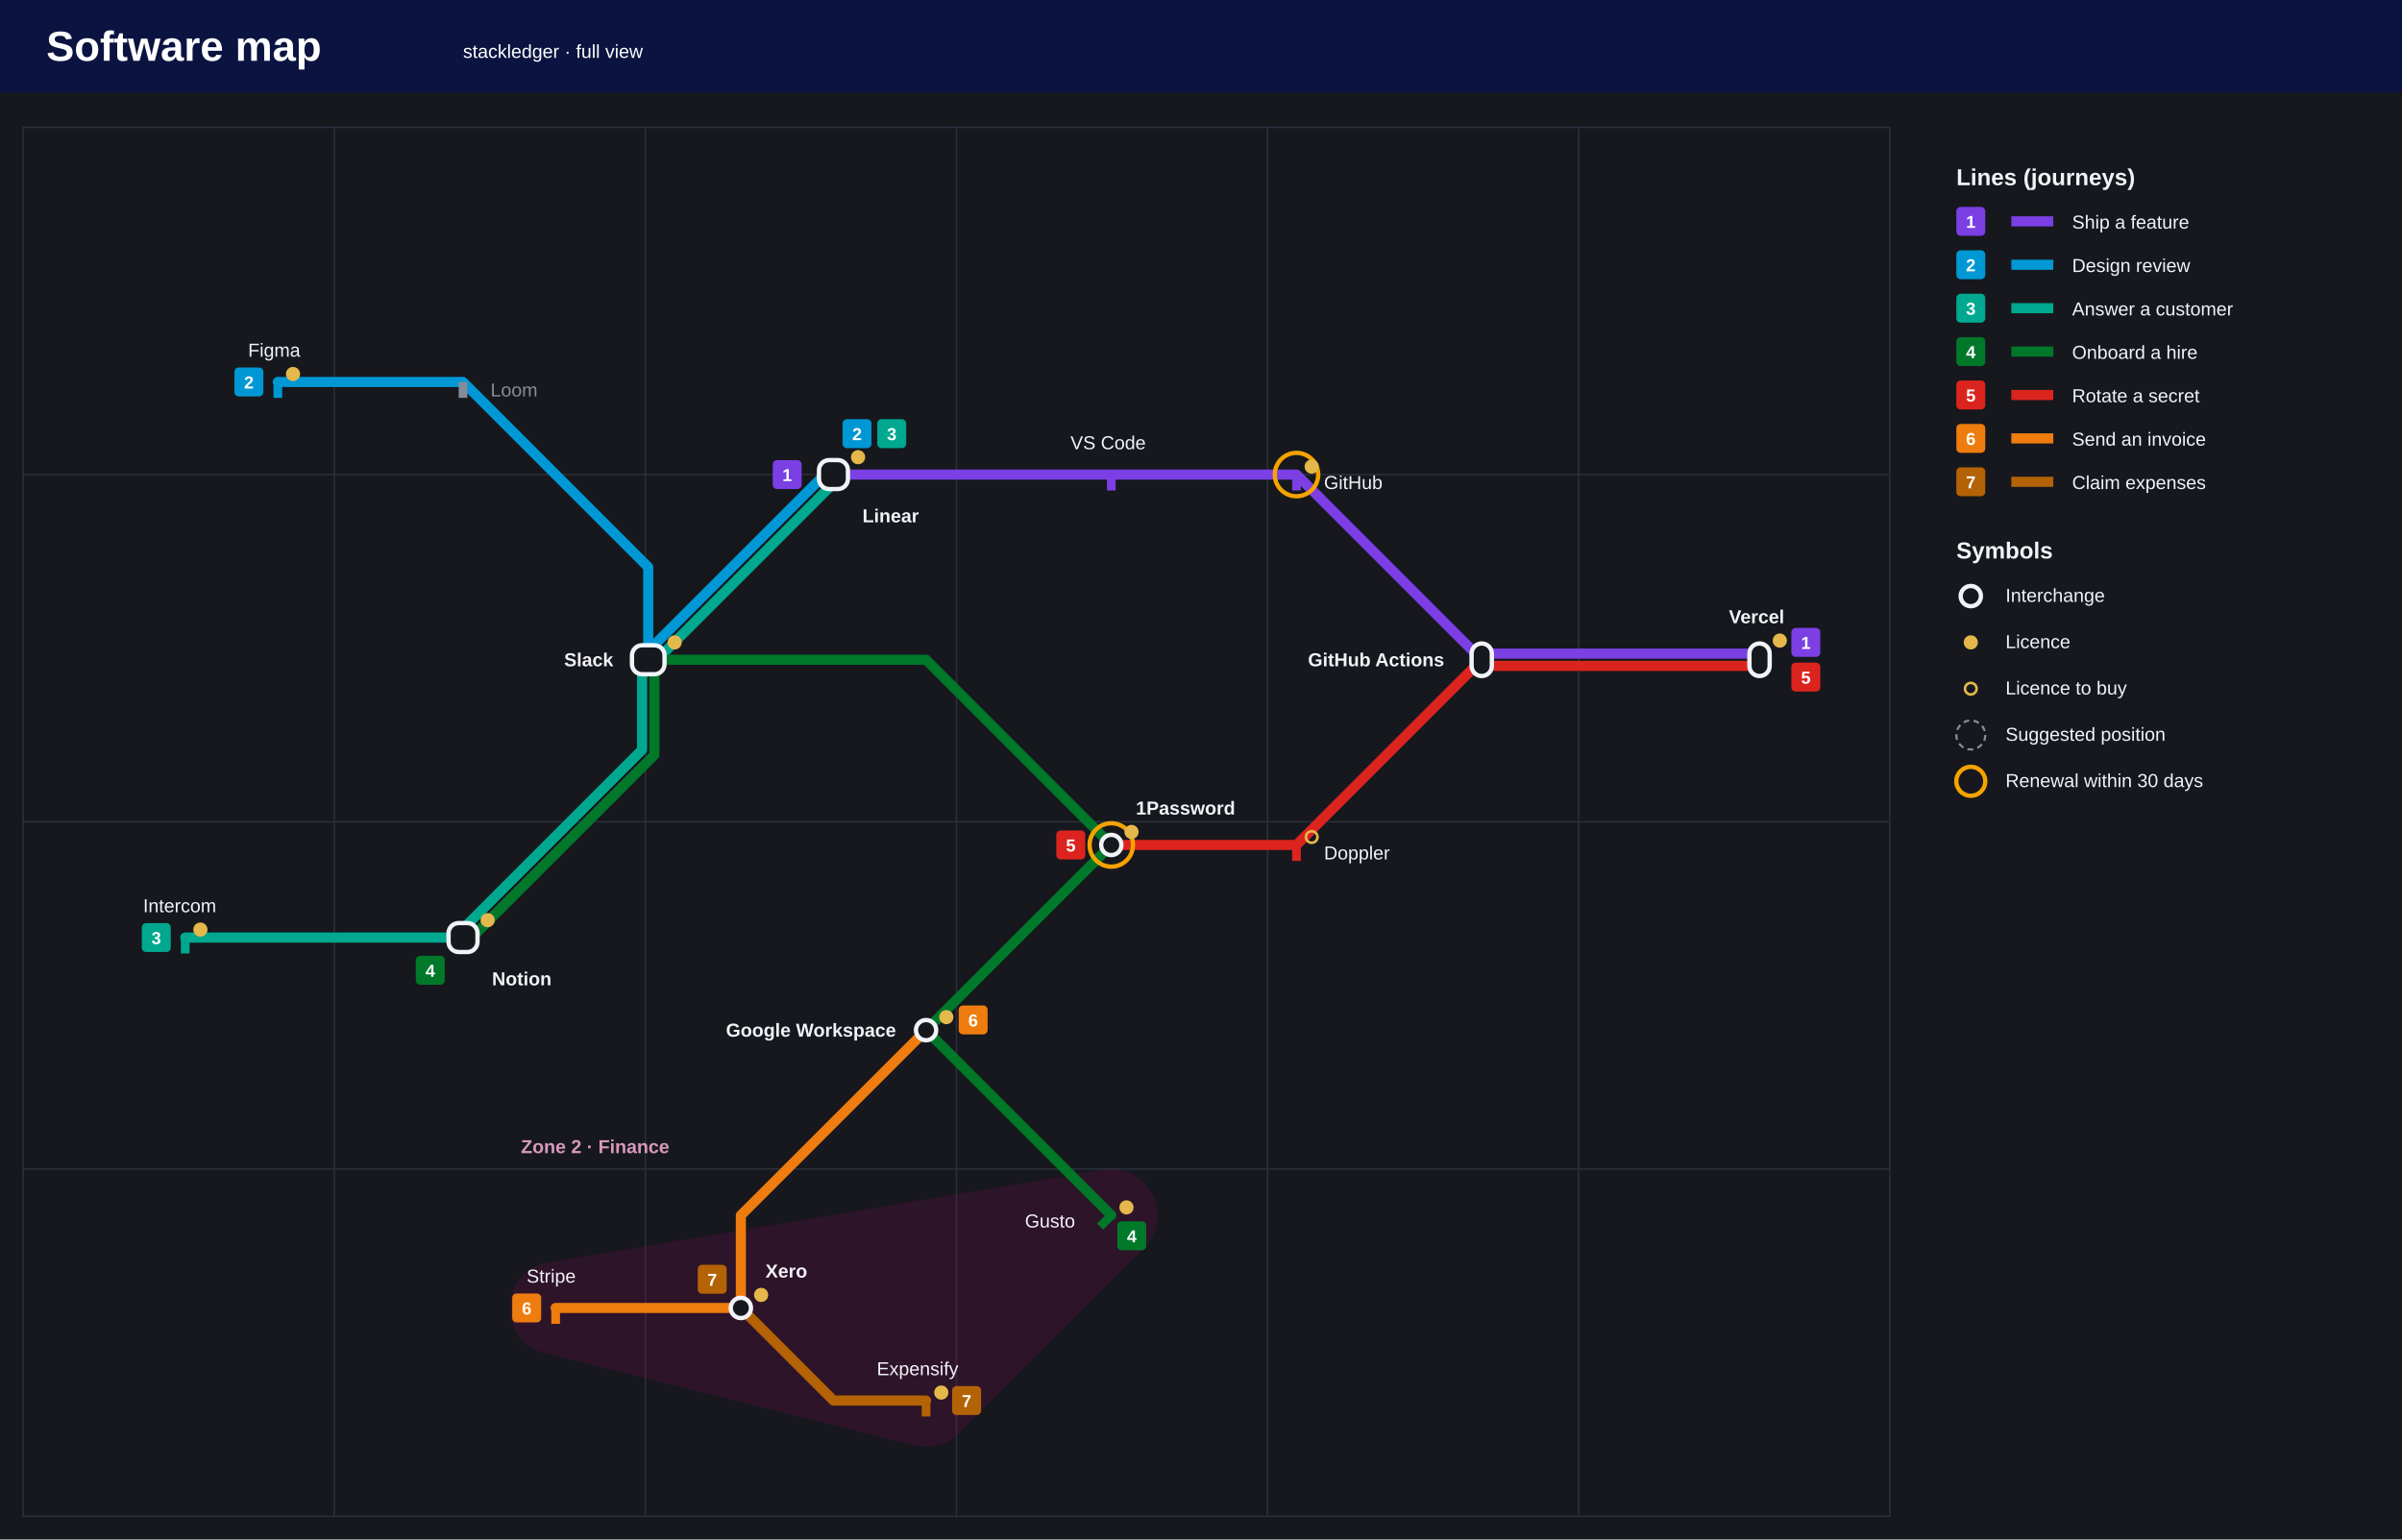
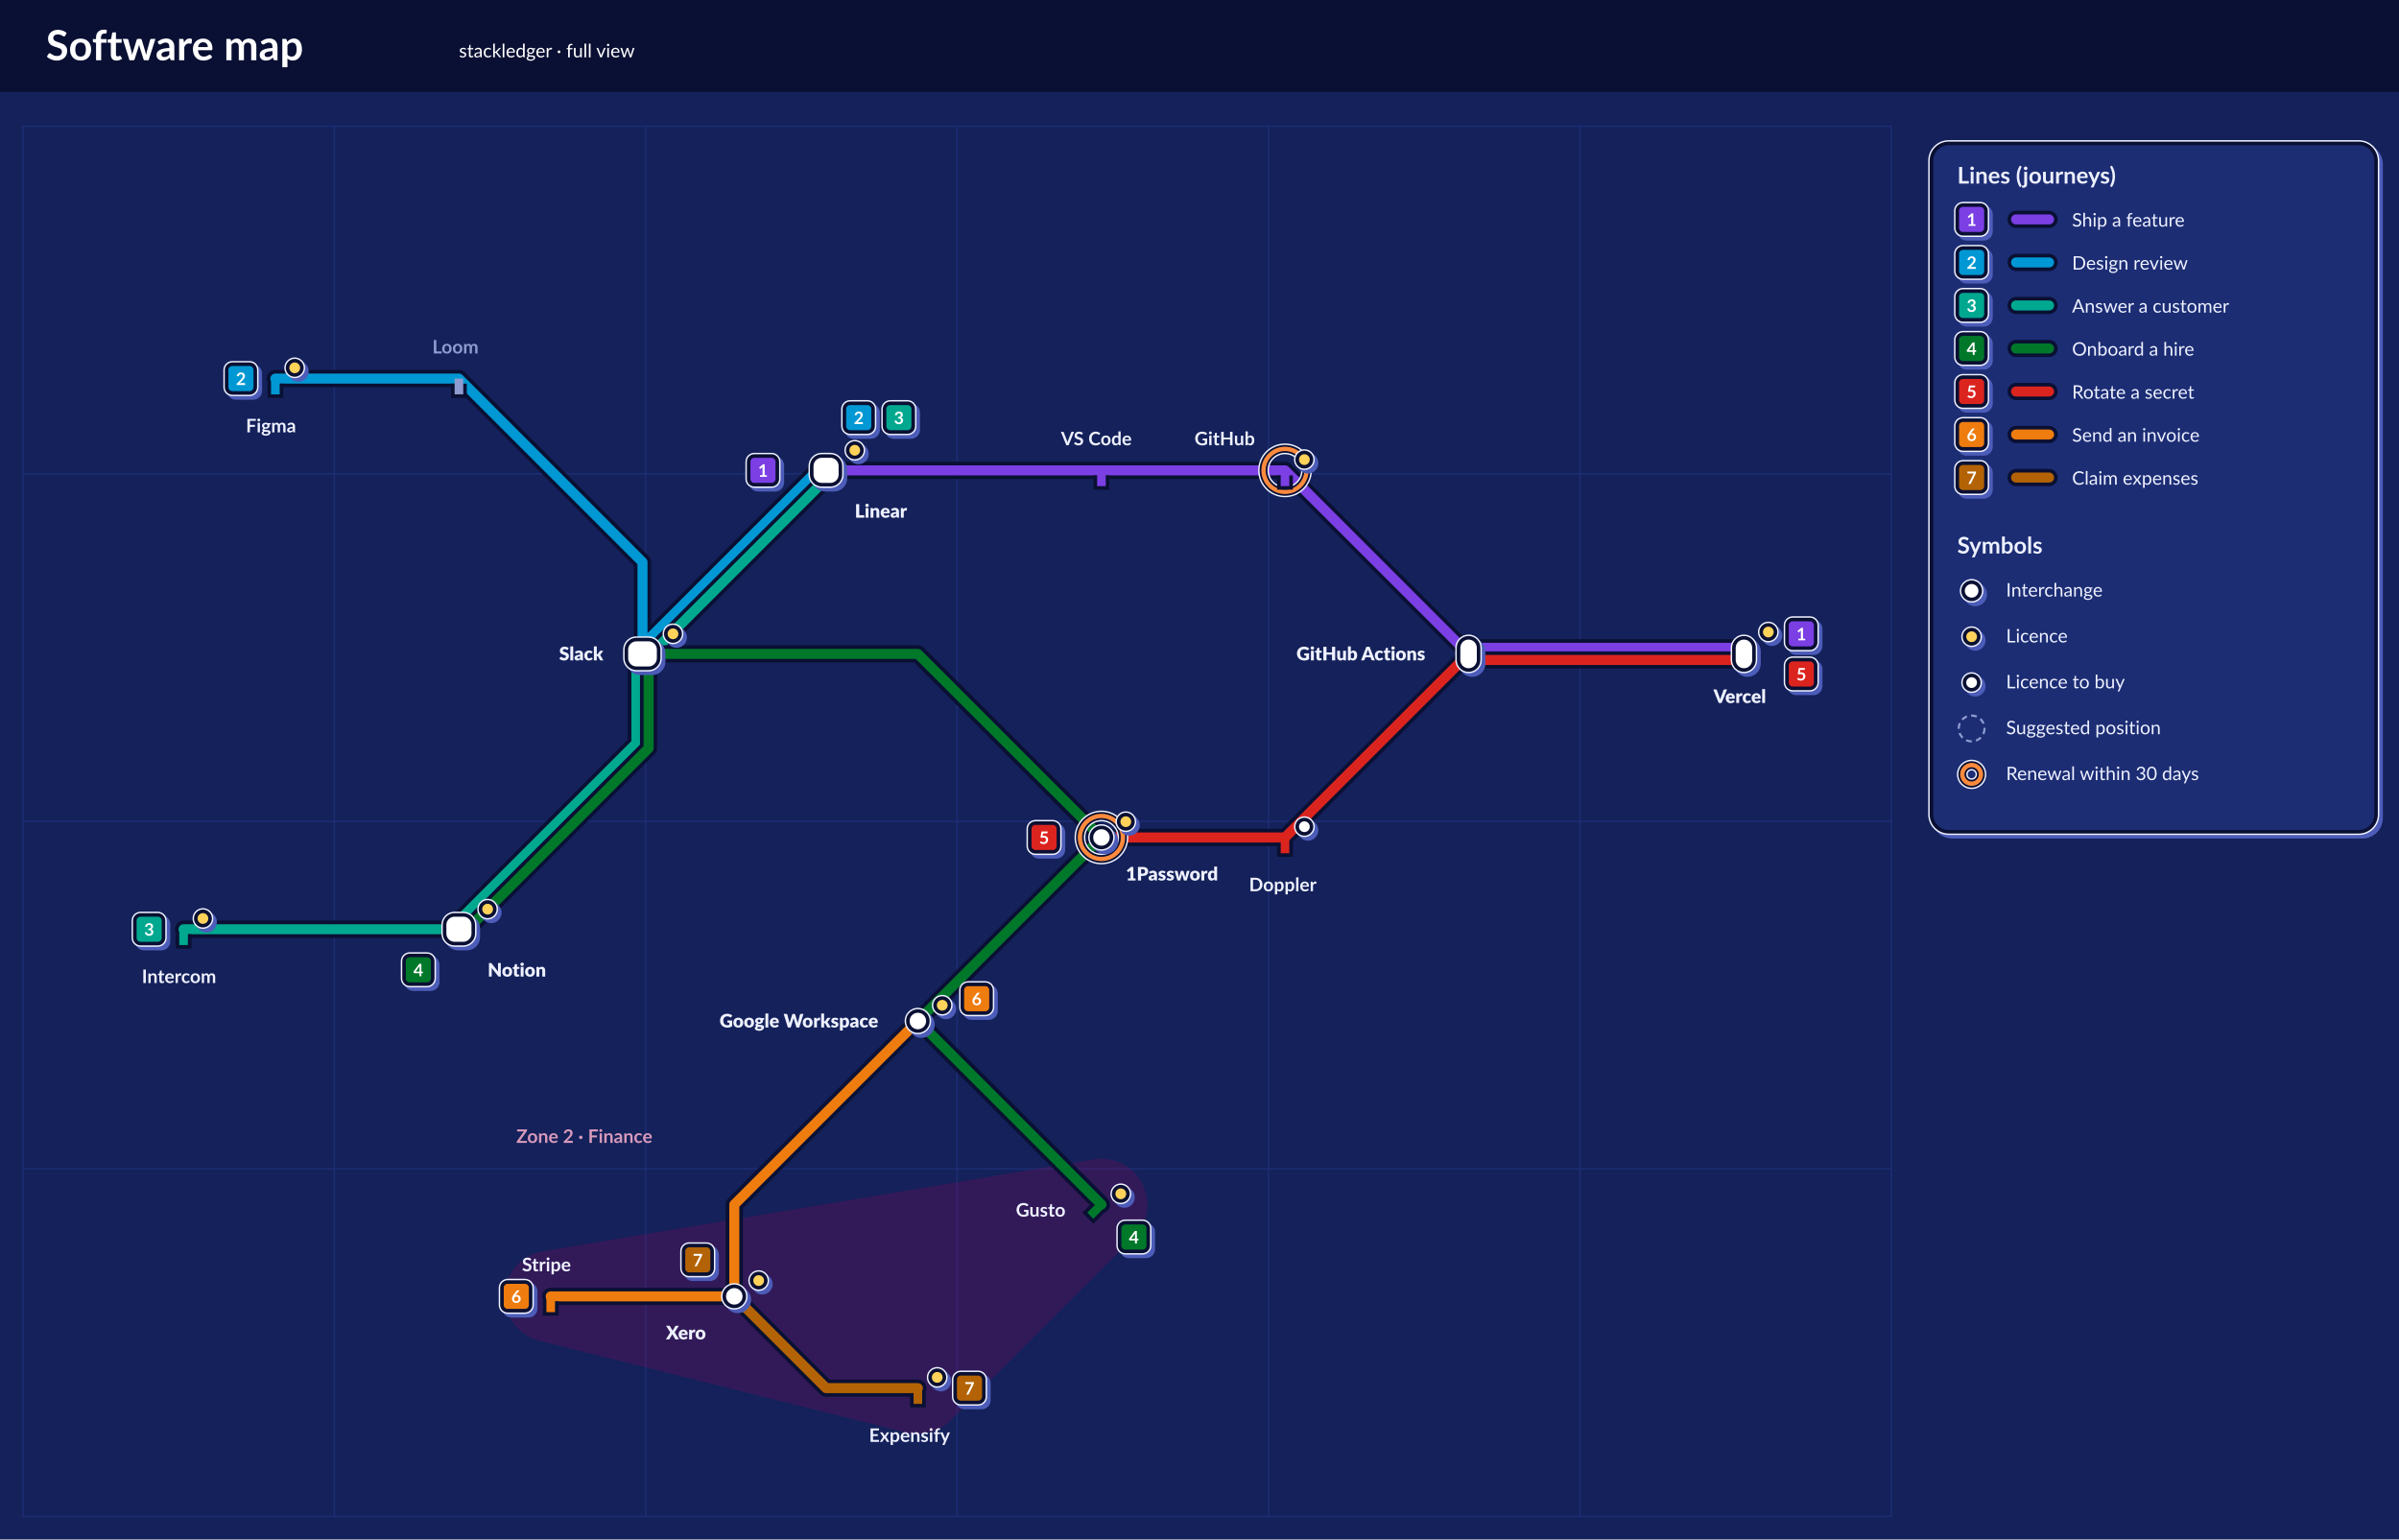
- <svg xmlns="http://www.w3.org/2000/svg" role="img" viewBox="-64 -136 1660 1064" width="1660" height="1064" font-family="Avenir Next, Helvetica Neue, Arial, sans-serif">
-   <g>
-     <rect x="-64" y="-136" width="1660" height="1064" fill="#16181D" />
-   </g>
-   <g>
-     <rect x="-48" y="-48" width="1290" height="960" fill="none" stroke="#2A303D" stroke-width="1" />
-     <line x1="167" y1="-48" x2="167" y2="912" stroke="#2A303D" stroke-width="1" />
-     <line x1="382" y1="-48" x2="382" y2="912" stroke="#2A303D" stroke-width="1" />
-     <line x1="597" y1="-48" x2="597" y2="912" stroke="#2A303D" stroke-width="1" />
-     <line x1="812" y1="-48" x2="812" y2="912" stroke="#2A303D" stroke-width="1" />
-     <line x1="1027" y1="-48" x2="1027" y2="912" stroke="#2A303D" stroke-width="1" />
-     <line x1="-48" y1="192" x2="1242" y2="192" stroke="#2A303D" stroke-width="1" />
-     <line x1="-48" y1="432" x2="1242" y2="432" stroke="#2A303D" stroke-width="1" />
-     <line x1="-48" y1="672" x2="1242" y2="672" stroke="#2A303D" stroke-width="1" />
-   </g>
-   <g>
-     <g opacity="0.18">
+ <svg xmlns="http://www.w3.org/2000/svg" role="img" viewBox="-64 -136 1672.75 1073.5" width="1672.75" height="1073.5" font-family="Lato, Helvetica Neue, Helvetica, Arial, sans-serif">
+   <g>
+     <rect x="-64" y="-136" width="1672.75" height="1073.5" fill="#14215A" />
+   </g>
+   <g>
+     <rect x="-48" y="-48" width="1302.75" height="969.5" fill="none" stroke="#1C2D74" stroke-width="1" />
+     <line x1="169.13" y1="-48" x2="169.13" y2="921.5" stroke="#1C2D74" stroke-width="1" />
+     <line x1="386.25" y1="-48" x2="386.25" y2="921.5" stroke="#1C2D74" stroke-width="1" />
+     <line x1="603.38" y1="-48" x2="603.38" y2="921.5" stroke="#1C2D74" stroke-width="1" />
+     <line x1="820.5" y1="-48" x2="820.5" y2="921.5" stroke="#1C2D74" stroke-width="1" />
+     <line x1="1037.63" y1="-48" x2="1037.63" y2="921.5" stroke="#1C2D74" stroke-width="1" />
+     <line x1="-48" y1="194.38" x2="1254.75" y2="194.38" stroke="#1C2D74" stroke-width="1" />
+     <line x1="-48" y1="436.75" x2="1254.75" y2="436.75" stroke="#1C2D74" stroke-width="1" />
+     <line x1="-48" y1="679.13" x2="1254.75" y2="679.13" stroke="#1C2D74" stroke-width="1" />
+   </g>
+   <g>
+     <g opacity="0.22">
      <polygon points="320,768 704,704 576,832" fill="#9B0056" stroke="#9B0056" stroke-width="64" stroke-linejoin="round" />
    </g>
    <text x="296" y="661" fill="#D799BB" font-size="13" font-weight="700">Zone 2 · Finance</text>
  </g>
  <g>
    <g data-ref="line:ship" data-line="line:ship">
+       <path d="M512,192 L832,192 L955.75,315.75 L1152,315.75" fill="none" stroke="#0A1033" stroke-width="12" stroke-linejoin="round" stroke-linecap="round" />
      <path d="M512,192 L832,192 L955.75,315.75 L1152,315.75" fill="none" stroke="#7B3FE4" stroke-width="7" stroke-linejoin="round" stroke-linecap="round" />
    </g>
    <g data-ref="line:design" data-line="line:design">
+       <path d="M128,128 L256,128 L384,256 L384,320 L380.99,316.99 L508.99,188.99" fill="none" stroke="#0A1033" stroke-width="12" stroke-linejoin="round" stroke-linecap="round" />
      <path d="M128,128 L256,128 L384,256 L384,320 L380.99,316.99 L508.99,188.99" fill="none" stroke="#0098D4" stroke-width="7" stroke-linejoin="round" stroke-linecap="round" />
    </g>
    <g data-ref="line:support" data-line="line:support">
+       <path d="M64,512 L249.99,512 L379.75,382.24 L379.75,330.26 L515.01,195.01" fill="none" stroke="#0A1033" stroke-width="12" stroke-linejoin="round" stroke-linecap="round" />
      <path d="M64,512 L249.99,512 L379.75,382.24 L379.75,330.26 L515.01,195.01" fill="none" stroke="#00A88F" stroke-width="7" stroke-linejoin="round" stroke-linecap="round" />
    </g>
    <g data-ref="line:onboard" data-line="line:onboard">
+       <path d="M704,704 L576,576 L704,448 L576,320 L388.25,320 L388.25,385.76 L259.01,515.01" fill="none" stroke="#0A1033" stroke-width="12" stroke-linejoin="round" stroke-linecap="round" />
      <path d="M704,704 L576,576 L704,448 L576,320 L388.25,320 L388.25,385.76 L259.01,515.01" fill="none" stroke="#00782A" stroke-width="7" stroke-linejoin="round" stroke-linecap="round" />
    </g>
    <g data-ref="line:secrets" data-line="line:secrets">
+       <path d="M704,448 L832,448 L955.75,324.25 L1152,324.25" fill="none" stroke="#0A1033" stroke-width="12" stroke-linejoin="round" stroke-linecap="round" />
      <path d="M704,448 L832,448 L955.75,324.25 L1152,324.25" fill="none" stroke="#DC241F" stroke-width="7" stroke-linejoin="round" stroke-linecap="round" />
    </g>
    <g data-ref="line:invoice" data-line="line:invoice">
+       <path d="M320,768 L448,768 L448,704 L576,576" fill="none" stroke="#0A1033" stroke-width="12" stroke-linejoin="round" stroke-linecap="round" />
      <path d="M320,768 L448,768 L448,704 L576,576" fill="none" stroke="#EE7C0E" stroke-width="7" stroke-linejoin="round" stroke-linecap="round" />
    </g>
    <g data-ref="line:expenses" data-line="line:expenses">
+       <path d="M576,832 L512,832 L448,768" fill="none" stroke="#0A1033" stroke-width="12" stroke-linejoin="round" stroke-linecap="round" />
      <path d="M576,832 L512,832 L448,768" fill="none" stroke="#B36305" stroke-width="7" stroke-linejoin="round" stroke-linecap="round" />
    </g>
    <g data-line="line:ship">
-       <rect x="470" y="182" width="20" height="20" fill="#7B3FE4" rx="3" />
-       <text x="480" y="196.5" fill="#FFFFFF" font-size="12" font-weight="700" text-anchor="middle">1</text>
+       <rect x="460.5" y="184.5" width="20" height="20" fill="#4C5CB8" stroke="#4C5CB8" stroke-width="4.5" rx="4" />
+       <rect x="458" y="182" width="20" height="20" fill="#EEF1FF" stroke="#EEF1FF" stroke-width="4.5" rx="4" />
+       <rect x="458" y="182" width="20" height="20" fill="#7B3FE4" stroke="#0A1033" stroke-width="2.5" rx="4" />
+       <text x="468" y="196.5" fill="#FFFFFF" font-size="12" font-weight="700" text-anchor="middle">1</text>
    </g>
    <g data-line="line:ship">
-       <rect x="1174" y="298" width="20" height="20" fill="#7B3FE4" rx="3" />
-       <text x="1184" y="312.5" fill="#FFFFFF" font-size="12" font-weight="700" text-anchor="middle">1</text>
+       <rect x="1184.5" y="298.5" width="20" height="20" fill="#4C5CB8" stroke="#4C5CB8" stroke-width="4.5" rx="4" />
+       <rect x="1182" y="296" width="20" height="20" fill="#EEF1FF" stroke="#EEF1FF" stroke-width="4.5" rx="4" />
+       <rect x="1182" y="296" width="20" height="20" fill="#7B3FE4" stroke="#0A1033" stroke-width="2.5" rx="4" />
+       <text x="1192" y="310.5" fill="#FFFFFF" font-size="12" font-weight="700" text-anchor="middle">1</text>
    </g>
    <g data-line="line:secrets">
-       <rect x="1174" y="322" width="20" height="20" fill="#DC241F" rx="3" />
-       <text x="1184" y="336.5" fill="#FFFFFF" font-size="12" font-weight="700" text-anchor="middle">5</text>
+       <rect x="1184.5" y="326.5" width="20" height="20" fill="#4C5CB8" stroke="#4C5CB8" stroke-width="4.5" rx="4" />
+       <rect x="1182" y="324" width="20" height="20" fill="#EEF1FF" stroke="#EEF1FF" stroke-width="4.5" rx="4" />
+       <rect x="1182" y="324" width="20" height="20" fill="#DC241F" stroke="#0A1033" stroke-width="2.5" rx="4" />
+       <text x="1192" y="338.5" fill="#FFFFFF" font-size="12" font-weight="700" text-anchor="middle">5</text>
    </g>
    <g data-line="line:design">
-       <rect x="98" y="118" width="20" height="20" fill="#0098D4" rx="3" />
-       <text x="108" y="132.5" fill="#FFFFFF" font-size="12" font-weight="700" text-anchor="middle">2</text>
+       <rect x="96.5" y="120.5" width="20" height="20" fill="#4C5CB8" stroke="#4C5CB8" stroke-width="4.5" rx="4" />
+       <rect x="94" y="118" width="20" height="20" fill="#EEF1FF" stroke="#EEF1FF" stroke-width="4.5" rx="4" />
+       <rect x="94" y="118" width="20" height="20" fill="#0098D4" stroke="#0A1033" stroke-width="2.5" rx="4" />
+       <text x="104" y="132.5" fill="#FFFFFF" font-size="12" font-weight="700" text-anchor="middle">2</text>
    </g>
    <g data-line="line:design">
-       <rect x="518.28" y="153.72" width="20" height="20" fill="#0098D4" rx="3" />
-       <text x="528.28" y="168.22" fill="#FFFFFF" font-size="12" font-weight="700" text-anchor="middle">2</text>
+       <rect x="527.27" y="147.73" width="20" height="20" fill="#4C5CB8" stroke="#4C5CB8" stroke-width="4.5" rx="4" />
+       <rect x="524.77" y="145.23" width="20" height="20" fill="#EEF1FF" stroke="#EEF1FF" stroke-width="4.5" rx="4" />
+       <rect x="524.77" y="145.23" width="20" height="20" fill="#0098D4" stroke="#0A1033" stroke-width="2.5" rx="4" />
+       <text x="534.77" y="159.73" fill="#FFFFFF" font-size="12" font-weight="700" text-anchor="middle">2</text>
    </g>
    <g data-line="line:support">
-       <rect x="542.28" y="153.72" width="20" height="20" fill="#00A88F" rx="3" />
-       <text x="552.28" y="168.22" fill="#FFFFFF" font-size="12" font-weight="700" text-anchor="middle">3</text>
+       <rect x="555.27" y="147.73" width="20" height="20" fill="#4C5CB8" stroke="#4C5CB8" stroke-width="4.5" rx="4" />
+       <rect x="552.77" y="145.23" width="20" height="20" fill="#EEF1FF" stroke="#EEF1FF" stroke-width="4.5" rx="4" />
+       <rect x="552.77" y="145.23" width="20" height="20" fill="#00A88F" stroke="#0A1033" stroke-width="2.5" rx="4" />
+       <text x="562.77" y="159.73" fill="#FFFFFF" font-size="12" font-weight="700" text-anchor="middle">3</text>
    </g>
    <g data-line="line:support">
-       <rect x="34" y="502" width="20" height="20" fill="#00A88F" rx="3" />
-       <text x="44" y="516.5" fill="#FFFFFF" font-size="12" font-weight="700" text-anchor="middle">3</text>
+       <rect x="32.5" y="504.5" width="20" height="20" fill="#4C5CB8" stroke="#4C5CB8" stroke-width="4.5" rx="4" />
+       <rect x="30" y="502" width="20" height="20" fill="#EEF1FF" stroke="#EEF1FF" stroke-width="4.5" rx="4" />
+       <rect x="30" y="502" width="20" height="20" fill="#00A88F" stroke="#0A1033" stroke-width="2.5" rx="4" />
+       <text x="40" y="516.5" fill="#FFFFFF" font-size="12" font-weight="700" text-anchor="middle">3</text>
    </g>
    <g data-line="line:onboard">
-       <rect x="708.14" y="708.14" width="20" height="20" fill="#00782A" rx="3" />
-       <text x="718.14" y="722.64" fill="#FFFFFF" font-size="12" font-weight="700" text-anchor="middle">4</text>
+       <rect x="719.13" y="719.13" width="20" height="20" fill="#4C5CB8" stroke="#4C5CB8" stroke-width="4.5" rx="4" />
+       <rect x="716.63" y="716.63" width="20" height="20" fill="#EEF1FF" stroke="#EEF1FF" stroke-width="4.5" rx="4" />
+       <rect x="716.63" y="716.63" width="20" height="20" fill="#00782A" stroke="#0A1033" stroke-width="2.5" rx="4" />
+       <text x="726.63" y="731.13" fill="#FFFFFF" font-size="12" font-weight="700" text-anchor="middle">4</text>
    </g>
    <g data-line="line:onboard">
-       <rect x="223.37" y="524.63" width="20" height="20" fill="#00782A" rx="3" />
-       <text x="233.37" y="539.13" fill="#FFFFFF" font-size="12" font-weight="700" text-anchor="middle">4</text>
+       <rect x="220.22" y="532.78" width="20" height="20" fill="#4C5CB8" stroke="#4C5CB8" stroke-width="4.5" rx="4" />
+       <rect x="217.72" y="530.28" width="20" height="20" fill="#EEF1FF" stroke="#EEF1FF" stroke-width="4.5" rx="4" />
+       <rect x="217.72" y="530.28" width="20" height="20" fill="#00782A" stroke="#0A1033" stroke-width="2.5" rx="4" />
+       <text x="227.72" y="544.78" fill="#FFFFFF" font-size="12" font-weight="700" text-anchor="middle">4</text>
    </g>
    <g data-line="line:secrets">
-       <rect x="666" y="438" width="20" height="20" fill="#DC241F" rx="3" />
-       <text x="676" y="452.5" fill="#FFFFFF" font-size="12" font-weight="700" text-anchor="middle">5</text>
+       <rect x="656.5" y="440.5" width="20" height="20" fill="#4C5CB8" stroke="#4C5CB8" stroke-width="4.5" rx="4" />
+       <rect x="654" y="438" width="20" height="20" fill="#EEF1FF" stroke="#EEF1FF" stroke-width="4.5" rx="4" />
+       <rect x="654" y="438" width="20" height="20" fill="#DC241F" stroke="#0A1033" stroke-width="2.5" rx="4" />
+       <text x="664" y="452.5" fill="#FFFFFF" font-size="12" font-weight="700" text-anchor="middle">5</text>
    </g>
    <g data-line="line:invoice">
-       <rect x="290" y="758" width="20" height="20" fill="#EE7C0E" rx="3" />
-       <text x="300" y="772.5" fill="#FFFFFF" font-size="12" font-weight="700" text-anchor="middle">6</text>
+       <rect x="288.5" y="760.5" width="20" height="20" fill="#4C5CB8" stroke="#4C5CB8" stroke-width="4.5" rx="4" />
+       <rect x="286" y="758" width="20" height="20" fill="#EEF1FF" stroke="#EEF1FF" stroke-width="4.5" rx="4" />
+       <rect x="286" y="758" width="20" height="20" fill="#EE7C0E" stroke="#0A1033" stroke-width="2.5" rx="4" />
+       <text x="296" y="772.5" fill="#FFFFFF" font-size="12" font-weight="700" text-anchor="middle">6</text>
    </g>
    <g data-line="line:invoice">
-       <rect x="598.53" y="558.93" width="20" height="20" fill="#EE7C0E" rx="3" />
-       <text x="608.53" y="573.43" fill="#FFFFFF" font-size="12" font-weight="700" text-anchor="middle">6</text>
+       <rect x="609.51" y="552.94" width="20" height="20" fill="#4C5CB8" stroke="#4C5CB8" stroke-width="4.5" rx="4" />
+       <rect x="607.01" y="550.44" width="20" height="20" fill="#EEF1FF" stroke="#EEF1FF" stroke-width="4.5" rx="4" />
+       <rect x="607.01" y="550.44" width="20" height="20" fill="#EE7C0E" stroke="#0A1033" stroke-width="2.5" rx="4" />
+       <text x="617.01" y="564.94" fill="#FFFFFF" font-size="12" font-weight="700" text-anchor="middle">6</text>
    </g>
    <g data-line="line:expenses">
-       <rect x="594" y="822" width="20" height="20" fill="#B36305" rx="3" />
-       <text x="604" y="836.5" fill="#FFFFFF" font-size="12" font-weight="700" text-anchor="middle">7</text>
+       <rect x="604.5" y="824.5" width="20" height="20" fill="#4C5CB8" stroke="#4C5CB8" stroke-width="4.5" rx="4" />
+       <rect x="602" y="822" width="20" height="20" fill="#EEF1FF" stroke="#EEF1FF" stroke-width="4.5" rx="4" />
+       <rect x="602" y="822" width="20" height="20" fill="#B36305" stroke="#0A1033" stroke-width="2.5" rx="4" />
+       <text x="612" y="836.5" fill="#FFFFFF" font-size="12" font-weight="700" text-anchor="middle">7</text>
    </g>
    <g data-line="line:expenses">
-       <rect x="418.2" y="738.2" width="20" height="20" fill="#B36305" rx="3" />
-       <text x="428.2" y="752.7" fill="#FFFFFF" font-size="12" font-weight="700" text-anchor="middle">7</text>
+       <rect x="415.04" y="735.04" width="20" height="20" fill="#4C5CB8" stroke="#4C5CB8" stroke-width="4.5" rx="4" />
+       <rect x="412.54" y="732.54" width="20" height="20" fill="#EEF1FF" stroke="#EEF1FF" stroke-width="4.5" rx="4" />
+       <rect x="412.54" y="732.54" width="20" height="20" fill="#B36305" stroke="#0A1033" stroke-width="2.5" rx="4" />
+       <text x="422.54" y="747.04" fill="#FFFFFF" font-size="12" font-weight="700" text-anchor="middle">7</text>
    </g>
  </g>
  <g>
    <g data-ref="component:actions" data-line="line:ship line:secrets">
-       <rect x="953" y="308.75" width="14" height="22.5" fill="#16181D" stroke="#F1F3F8" stroke-width="3" rx="7" />
+       <rect x="955.5" y="311.25" width="14" height="22.5" fill="#4C5CB8" stroke="#4C5CB8" stroke-width="4.5" rx="7" />
+       <rect x="953" y="308.75" width="14" height="22.5" fill="#EEF1FF" stroke="#EEF1FF" stroke-width="4.5" rx="7" />
+       <rect x="953" y="308.75" width="14" height="22.5" fill="#FFFFFF" stroke="#0A1033" stroke-width="2.5" rx="7" />
    </g>
    <g data-ref="component:doppler" data-line="line:secrets">
+       <line x1="832" y1="451.5" x2="832" y2="461.5" stroke="#0A1033" stroke-width="11" stroke-linecap="butt" />
      <line x1="832" y1="448" x2="832" y2="459" stroke="#DC241F" stroke-width="6" stroke-linecap="butt" />
-       <circle cx="842.5" cy="442.5" r="4" fill="none" stroke="#E5B84B" stroke-width="1.8" />
+       <circle cx="848" cy="443" r="5" fill="#4C5CB8" stroke="#4C5CB8" stroke-width="4.5" />
+       <circle cx="845.5" cy="440.5" r="5" fill="#EEF1FF" stroke="#EEF1FF" stroke-width="4.5" />
+       <circle cx="845.5" cy="440.5" r="5" fill="#FFFFFF" stroke="#0A1033" stroke-width="2.5" />
    </g>
    <g data-ref="component:expensify" data-line="line:expenses" data-zone="finance">
+       <line x1="576" y1="835.5" x2="576" y2="845.5" stroke="#0A1033" stroke-width="11" stroke-linecap="butt" />
      <line x1="576" y1="832" x2="576" y2="843" stroke="#B36305" stroke-width="6" stroke-linecap="butt" />
-       <circle cx="586.5" cy="826.5" r="4" fill="#E5B84B" stroke="#E5B84B" stroke-width="1.8" />
+       <circle cx="592" cy="827" r="5" fill="#4C5CB8" stroke="#4C5CB8" stroke-width="4.5" />
+       <circle cx="589.5" cy="824.5" r="5" fill="#EEF1FF" stroke="#EEF1FF" stroke-width="4.5" />
+       <circle cx="589.5" cy="824.5" r="5" fill="#FFD25A" stroke="#0A1033" stroke-width="2.5" />
    </g>
    <g data-ref="component:figma" data-line="line:design">
+       <line x1="128" y1="131.5" x2="128" y2="141.5" stroke="#0A1033" stroke-width="11" stroke-linecap="butt" />
      <line x1="128" y1="128" x2="128" y2="139" stroke="#0098D4" stroke-width="6" stroke-linecap="butt" />
-       <circle cx="138.5" cy="122.5" r="4" fill="#E5B84B" stroke="#E5B84B" stroke-width="1.8" />
+       <circle cx="144" cy="123" r="5" fill="#4C5CB8" stroke="#4C5CB8" stroke-width="4.5" />
+       <circle cx="141.5" cy="120.5" r="5" fill="#EEF1FF" stroke="#EEF1FF" stroke-width="4.5" />
+       <circle cx="141.5" cy="120.5" r="5" fill="#FFD25A" stroke="#0A1033" stroke-width="2.5" />
    </g>
    <g data-ref="component:github" data-line="line:ship">
-       <circle cx="832" cy="192" r="15" fill="none" stroke="#F5A300" stroke-width="3" />
+       <circle cx="832" cy="192" r="15" fill="none" stroke="#EEF1FF" stroke-width="7.5" />
+       <circle cx="832" cy="192" r="15" fill="none" stroke="#0A1033" stroke-width="5.5" />
+       <circle cx="832" cy="192" r="15" fill="none" stroke="#FF8A3D" stroke-width="3" />
+       <line x1="832" y1="195.5" x2="832" y2="205.5" stroke="#0A1033" stroke-width="11" stroke-linecap="butt" />
      <line x1="832" y1="192" x2="832" y2="203" stroke="#7B3FE4" stroke-width="6" stroke-linecap="butt" />
-       <circle cx="842.5" cy="186.5" r="4" fill="#E5B84B" stroke="#E5B84B" stroke-width="1.8" />
+       <circle cx="848" cy="187" r="5" fill="#4C5CB8" stroke="#4C5CB8" stroke-width="4.5" />
+       <circle cx="845.5" cy="184.5" r="5" fill="#EEF1FF" stroke="#EEF1FF" stroke-width="4.5" />
+       <circle cx="845.5" cy="184.5" r="5" fill="#FFD25A" stroke="#0A1033" stroke-width="2.5" />
    </g>
    <g data-ref="component:google" data-line="line:onboard line:invoice">
-       <rect x="569" y="569" width="14" height="14" fill="#16181D" stroke="#F1F3F8" stroke-width="3" rx="7" />
-       <circle cx="590" cy="567" r="4" fill="#E5B84B" stroke="#E5B84B" stroke-width="1.8" />
+       <rect x="571.5" y="571.5" width="14" height="14" fill="#4C5CB8" stroke="#4C5CB8" stroke-width="4.5" rx="7" />
+       <rect x="569" y="569" width="14" height="14" fill="#EEF1FF" stroke="#EEF1FF" stroke-width="4.5" rx="7" />
+       <rect x="569" y="569" width="14" height="14" fill="#FFFFFF" stroke="#0A1033" stroke-width="2.5" rx="7" />
+       <circle cx="595.5" cy="567.5" r="5" fill="#4C5CB8" stroke="#4C5CB8" stroke-width="4.5" />
+       <circle cx="593" cy="565" r="5" fill="#EEF1FF" stroke="#EEF1FF" stroke-width="4.5" />
+       <circle cx="593" cy="565" r="5" fill="#FFD25A" stroke="#0A1033" stroke-width="2.5" />
    </g>
    <g data-ref="component:gusto" data-line="line:onboard" data-zone="finance">
+       <line x1="701.53" y1="706.47" x2="694.45" y2="713.55" stroke="#0A1033" stroke-width="11" stroke-linecap="butt" />
      <line x1="704" y1="704" x2="696.22" y2="711.78" stroke="#00782A" stroke-width="6" stroke-linecap="butt" />
-       <circle cx="714.5" cy="698.5" r="4" fill="#E5B84B" stroke="#E5B84B" stroke-width="1.8" />
+       <circle cx="720" cy="699" r="5" fill="#4C5CB8" stroke="#4C5CB8" stroke-width="4.5" />
+       <circle cx="717.5" cy="696.5" r="5" fill="#EEF1FF" stroke="#EEF1FF" stroke-width="4.5" />
+       <circle cx="717.5" cy="696.5" r="5" fill="#FFD25A" stroke="#0A1033" stroke-width="2.5" />
    </g>
    <g data-ref="component:intercom" data-line="line:support">
+       <line x1="64" y1="515.5" x2="64" y2="525.5" stroke="#0A1033" stroke-width="11" stroke-linecap="butt" />
      <line x1="64" y1="512" x2="64" y2="523" stroke="#00A88F" stroke-width="6" stroke-linecap="butt" />
-       <circle cx="74.5" cy="506.5" r="4" fill="#E5B84B" stroke="#E5B84B" stroke-width="1.8" />
+       <circle cx="80" cy="507" r="5" fill="#4C5CB8" stroke="#4C5CB8" stroke-width="4.5" />
+       <circle cx="77.5" cy="504.5" r="5" fill="#EEF1FF" stroke="#EEF1FF" stroke-width="4.5" />
+       <circle cx="77.5" cy="504.5" r="5" fill="#FFD25A" stroke="#0A1033" stroke-width="2.5" />
    </g>
    <g data-ref="component:linear" data-line="line:ship line:design line:support">
-       <rect x="501.99" y="181.99" width="20.01" height="20.01" fill="#16181D" stroke="#F1F3F8" stroke-width="3" rx="7" />
-       <circle cx="529.01" cy="179.99" r="4" fill="#E5B84B" stroke="#E5B84B" stroke-width="1.8" />
+       <rect x="504.49" y="184.49" width="20.01" height="20.01" fill="#4C5CB8" stroke="#4C5CB8" stroke-width="4.5" rx="7" />
+       <rect x="501.99" y="181.99" width="20.01" height="20.01" fill="#EEF1FF" stroke="#EEF1FF" stroke-width="4.5" rx="7" />
+       <rect x="501.99" y="181.99" width="20.01" height="20.01" fill="#FFFFFF" stroke="#0A1033" stroke-width="2.5" rx="7" />
+       <circle cx="534.51" cy="180.49" r="5" fill="#4C5CB8" stroke="#4C5CB8" stroke-width="4.5" />
+       <circle cx="532.01" cy="177.99" r="5" fill="#EEF1FF" stroke="#EEF1FF" stroke-width="4.5" />
+       <circle cx="532.01" cy="177.99" r="5" fill="#FFD25A" stroke="#0A1033" stroke-width="2.5" />
    </g>
    <g data-ref="component:loom" data-line="line:design">
-       <line x1="256" y1="128" x2="256" y2="139" stroke="#848C9B" stroke-width="6" stroke-linecap="butt" />
+       <line x1="256" y1="131.5" x2="256" y2="141.5" stroke="#0A1033" stroke-width="11" stroke-linecap="butt" />
+       <line x1="256" y1="128" x2="256" y2="139" stroke="#8F9BD0" stroke-width="6" stroke-linecap="butt" />
    </g>
    <g data-ref="component:notion" data-line="line:support line:onboard">
-       <rect x="245.99" y="501.99" width="20.01" height="20.01" fill="#16181D" stroke="#F1F3F8" stroke-width="3" rx="7" />
-       <circle cx="273.01" cy="499.99" r="4" fill="#E5B84B" stroke="#E5B84B" stroke-width="1.8" />
+       <rect x="248.49" y="504.49" width="20.01" height="20.01" fill="#4C5CB8" stroke="#4C5CB8" stroke-width="4.5" rx="7" />
+       <rect x="245.99" y="501.99" width="20.01" height="20.01" fill="#EEF1FF" stroke="#EEF1FF" stroke-width="4.5" rx="7" />
+       <rect x="245.99" y="501.99" width="20.01" height="20.01" fill="#FFFFFF" stroke="#0A1033" stroke-width="2.5" rx="7" />
+       <circle cx="278.51" cy="500.49" r="5" fill="#4C5CB8" stroke="#4C5CB8" stroke-width="4.5" />
+       <circle cx="276.01" cy="497.99" r="5" fill="#EEF1FF" stroke="#EEF1FF" stroke-width="4.5" />
+       <circle cx="276.01" cy="497.99" r="5" fill="#FFD25A" stroke="#0A1033" stroke-width="2.5" />
    </g>
    <g data-ref="component:onepass" data-line="line:onboard line:secrets">
-       <circle cx="704" cy="448" r="15" fill="none" stroke="#F5A300" stroke-width="3" />
-       <rect x="697" y="441" width="14" height="14" fill="#16181D" stroke="#F1F3F8" stroke-width="3" rx="7" />
-       <circle cx="718" cy="439" r="4" fill="#E5B84B" stroke="#E5B84B" stroke-width="1.8" />
+       <circle cx="704" cy="448" r="15" fill="none" stroke="#EEF1FF" stroke-width="7.5" />
+       <circle cx="704" cy="448" r="15" fill="none" stroke="#0A1033" stroke-width="5.5" />
+       <circle cx="704" cy="448" r="15" fill="none" stroke="#FF8A3D" stroke-width="3" />
+       <rect x="699.5" y="443.5" width="14" height="14" fill="#4C5CB8" stroke="#4C5CB8" stroke-width="4.5" rx="7" />
+       <rect x="697" y="441" width="14" height="14" fill="#EEF1FF" stroke="#EEF1FF" stroke-width="4.5" rx="7" />
+       <rect x="697" y="441" width="14" height="14" fill="#FFFFFF" stroke="#0A1033" stroke-width="2.5" rx="7" />
+       <circle cx="723.5" cy="439.5" r="5" fill="#4C5CB8" stroke="#4C5CB8" stroke-width="4.5" />
+       <circle cx="721" cy="437" r="5" fill="#EEF1FF" stroke="#EEF1FF" stroke-width="4.5" />
+       <circle cx="721" cy="437" r="5" fill="#FFD25A" stroke="#0A1033" stroke-width="2.5" />
    </g>
    <g data-ref="component:slack" data-line="line:design line:support line:onboard">
-       <rect x="372.75" y="309.99" width="22.5" height="20.01" fill="#16181D" stroke="#F1F3F8" stroke-width="3" rx="7" />
-       <circle cx="402.25" cy="307.99" r="4" fill="#E5B84B" stroke="#E5B84B" stroke-width="1.8" />
+       <rect x="375.25" y="312.49" width="22.5" height="20.01" fill="#4C5CB8" stroke="#4C5CB8" stroke-width="4.5" rx="7" />
+       <rect x="372.75" y="309.99" width="22.5" height="20.01" fill="#EEF1FF" stroke="#EEF1FF" stroke-width="4.5" rx="7" />
+       <rect x="372.75" y="309.99" width="22.5" height="20.01" fill="#FFFFFF" stroke="#0A1033" stroke-width="2.5" rx="7" />
+       <circle cx="407.75" cy="308.49" r="5" fill="#4C5CB8" stroke="#4C5CB8" stroke-width="4.5" />
+       <circle cx="405.25" cy="305.99" r="5" fill="#EEF1FF" stroke="#EEF1FF" stroke-width="4.5" />
+       <circle cx="405.25" cy="305.99" r="5" fill="#FFD25A" stroke="#0A1033" stroke-width="2.5" />
    </g>
    <g data-ref="component:stripe" data-line="line:invoice" data-zone="finance">
+       <line x1="320" y1="771.5" x2="320" y2="781.5" stroke="#0A1033" stroke-width="11" stroke-linecap="butt" />
      <line x1="320" y1="768" x2="320" y2="779" stroke="#EE7C0E" stroke-width="6" stroke-linecap="butt" />
    </g>
    <g data-ref="component:vercel" data-line="line:ship line:secrets">
-       <rect x="1145" y="308.75" width="14" height="22.5" fill="#16181D" stroke="#F1F3F8" stroke-width="3" rx="7" />
-       <circle cx="1166" cy="306.75" r="4" fill="#E5B84B" stroke="#E5B84B" stroke-width="1.8" />
+       <rect x="1147.5" y="311.25" width="14" height="22.5" fill="#4C5CB8" stroke="#4C5CB8" stroke-width="4.5" rx="7" />
+       <rect x="1145" y="308.75" width="14" height="22.5" fill="#EEF1FF" stroke="#EEF1FF" stroke-width="4.5" rx="7" />
+       <rect x="1145" y="308.75" width="14" height="22.5" fill="#FFFFFF" stroke="#0A1033" stroke-width="2.5" rx="7" />
+       <circle cx="1171.5" cy="307.25" r="5" fill="#4C5CB8" stroke="#4C5CB8" stroke-width="4.5" />
+       <circle cx="1169" cy="304.75" r="5" fill="#EEF1FF" stroke="#EEF1FF" stroke-width="4.5" />
+       <circle cx="1169" cy="304.75" r="5" fill="#FFD25A" stroke="#0A1033" stroke-width="2.5" />
    </g>
    <g data-ref="component:vscode" data-line="line:ship">
+       <line x1="704" y1="195.5" x2="704" y2="205.5" stroke="#0A1033" stroke-width="11" stroke-linecap="butt" />
      <line x1="704" y1="192" x2="704" y2="203" stroke="#7B3FE4" stroke-width="6" stroke-linecap="butt" />
    </g>
    <g data-ref="component:xero" data-line="line:invoice line:expenses" data-zone="finance">
-       <rect x="441" y="761" width="14" height="14" fill="#16181D" stroke="#F1F3F8" stroke-width="3" rx="7" />
-       <circle cx="462" cy="759" r="4" fill="#E5B84B" stroke="#E5B84B" stroke-width="1.8" />
-     </g>
-   </g>
-   <g>
-     <text x="532.01" y="225.01" fill="#F1F3F8" font-size="13" font-weight="700" data-line="line:ship line:design line:support">Linear</text>
-     <text x="325.85" y="324.5" fill="#F1F3F8" font-size="13" font-weight="700" data-line="line:design line:support line:onboard">Slack</text>
-     <text x="839.95" y="324.5" fill="#F1F3F8" font-size="13" font-weight="700" data-line="line:ship line:secrets">GitHub Actions</text>
-     <text x="437.7" y="580.5" fill="#F1F3F8" font-size="13" font-weight="700" data-line="line:onboard line:invoice">Google Workspace</text>
-     <text x="276.01" y="545.01" fill="#F1F3F8" font-size="13" font-weight="700" data-line="line:support line:onboard">Notion</text>
-     <text x="721" y="427" fill="#F1F3F8" font-size="13" font-weight="700" data-line="line:onboard line:secrets">1Password</text>
-     <text x="1130.8" y="294.75" fill="#F1F3F8" font-size="13" font-weight="700" data-line="line:ship line:secrets">Vercel</text>
-     <text x="465" y="747" fill="#F1F3F8" font-size="13" font-weight="700" data-line="line:invoice line:expenses" data-zone="finance">Xero</text>
-     <text x="851" y="458" fill="#F1F3F8" font-size="13" font-weight="500" data-line="line:secrets">Doppler</text>
-     <text x="541.95" y="814.5" fill="#F1F3F8" font-size="13" font-weight="500" data-line="line:expenses" data-zone="finance">Expensify</text>
-     <text x="107.45" y="110.5" fill="#F1F3F8" font-size="13" font-weight="500" data-line="line:design">Figma</text>
-     <text x="851" y="202" fill="#F1F3F8" font-size="13" font-weight="500" data-line="line:ship">GitHub</text>
-     <text x="644.32" y="712.39" fill="#F1F3F8" font-size="13" font-weight="500" data-line="line:onboard" data-zone="finance">Gusto</text>
-     <text x="34.9" y="494.5" fill="#F1F3F8" font-size="13" font-weight="500" data-line="line:support">Intercom</text>
-     <text x="275" y="138" fill="#848C9B" font-size="13" font-weight="500" data-line="line:design">Loom</text>
-     <text x="299.95" y="750.5" fill="#F1F3F8" font-size="13" font-weight="500" data-line="line:invoice" data-zone="finance">Stripe</text>
-     <text x="675.8" y="174.5" fill="#F1F3F8" font-size="13" font-weight="500" data-line="line:ship">VS Code</text>
-   </g>
-   <g>
-     <rect x="-64" y="-136" width="1660" height="64" fill="#0B1440" />
+       <rect x="443.5" y="763.5" width="14" height="14" fill="#4C5CB8" stroke="#4C5CB8" stroke-width="4.5" rx="7" />
+       <rect x="441" y="761" width="14" height="14" fill="#EEF1FF" stroke="#EEF1FF" stroke-width="4.5" rx="7" />
+       <rect x="441" y="761" width="14" height="14" fill="#FFFFFF" stroke="#0A1033" stroke-width="2.5" rx="7" />
+       <circle cx="467.5" cy="759.5" r="5" fill="#4C5CB8" stroke="#4C5CB8" stroke-width="4.5" />
+       <circle cx="465" cy="757" r="5" fill="#EEF1FF" stroke="#EEF1FF" stroke-width="4.5" />
+       <circle cx="465" cy="757" r="5" fill="#FFD25A" stroke="#0A1033" stroke-width="2.5" />
+     </g>
+   </g>
+   <g>
+     <text x="532.01" y="225.01" fill="#EEF1FF" font-size="13" font-weight="900" data-line="line:ship line:design line:support">Linear</text>
+     <text x="325.85" y="324.5" fill="#EEF1FF" font-size="13" font-weight="900" data-line="line:design line:support line:onboard">Slack</text>
+     <text x="839.95" y="324.5" fill="#EEF1FF" font-size="13" font-weight="900" data-line="line:ship line:secrets">GitHub Actions</text>
+     <text x="437.7" y="580.5" fill="#EEF1FF" font-size="13" font-weight="900" data-line="line:onboard line:invoice">Google Workspace</text>
+     <text x="276.01" y="545.01" fill="#EEF1FF" font-size="13" font-weight="900" data-line="line:support line:onboard">Notion</text>
+     <text x="721" y="478" fill="#EEF1FF" font-size="13" font-weight="900" data-line="line:onboard line:secrets">1Password</text>
+     <text x="1130.8" y="354.25" fill="#EEF1FF" font-size="13" font-weight="900" data-line="line:ship line:secrets">Vercel</text>
+     <text x="400.4" y="798" fill="#EEF1FF" font-size="13" font-weight="900" data-line="line:invoice line:expenses" data-zone="finance">Xero</text>
+     <text x="806.9" y="485.5" fill="#EEF1FF" font-size="13" font-weight="700" data-line="line:secrets">Doppler</text>
+     <text x="541.95" y="869.5" fill="#EEF1FF" font-size="13" font-weight="700" data-line="line:expenses" data-zone="finance">Expensify</text>
+     <text x="107.45" y="165.5" fill="#EEF1FF" font-size="13" font-weight="700" data-line="line:design">Figma</text>
+     <text x="768.9" y="174.5" fill="#EEF1FF" font-size="13" font-weight="700" data-line="line:ship">GitHub</text>
+     <text x="644.32" y="712.39" fill="#EEF1FF" font-size="13" font-weight="700" data-line="line:onboard" data-zone="finance">Gusto</text>
+     <text x="34.9" y="549.5" fill="#EEF1FF" font-size="13" font-weight="700" data-line="line:support">Intercom</text>
+     <text x="237.45" y="110.5" fill="#8F9BD0" font-size="13" font-weight="700" data-line="line:design">Loom</text>
+     <text x="299.95" y="750.5" fill="#EEF1FF" font-size="13" font-weight="700" data-line="line:invoice" data-zone="finance">Stripe</text>
+     <text x="675.8" y="174.5" fill="#EEF1FF" font-size="13" font-weight="700" data-line="line:ship">VS Code</text>
+   </g>
+   <g>
+     <rect x="-64" y="-136" width="1672.75" height="64" fill="#0A1033" />
    <text x="-32" y="-94" fill="#FFFFFF" font-size="29" font-weight="700">Software map</text>
    <text x="256" y="-96" fill="#FFFFFF" font-size="13">stackledger · full view</text>
  </g>
  <g>
-     <rect x="1270" y="-36" width="310" height="480" fill="#16181D" rx="8" />
-     <text x="1288" y="-8" fill="#F1F3F8" font-size="16" font-weight="700">Lines (journeys)</text>
+     <rect x="1285.25" y="-33.5" width="310" height="480" fill="#4C5CB8" stroke="#4C5CB8" stroke-width="4.5" rx="12" />
+     <rect x="1282.75" y="-36" width="310" height="480" fill="#EEF1FF" stroke="#EEF1FF" stroke-width="4.5" rx="12" />
+     <rect x="1282.75" y="-36" width="310" height="480" fill="#1C2D74" stroke="#0A1033" stroke-width="2.5" rx="12" />
+     <text x="1300.75" y="-8" fill="#EEF1FF" font-size="16" font-weight="700">Lines (journeys)</text>
    <g data-line="line:ship">
-       <rect x="1288" y="7" width="20" height="20" fill="#7B3FE4" rx="3" />
-       <text x="1298" y="21.5" fill="#FFFFFF" font-size="12" font-weight="700" text-anchor="middle">1</text>
-       <line x1="1326" y1="17" x2="1355" y2="17" stroke="#7B3FE4" stroke-width="7" />
-       <text x="1368" y="22" fill="#F1F3F8" font-size="13">Ship a feature</text>
+       <rect x="1303.25" y="9.5" width="20" height="20" fill="#4C5CB8" stroke="#4C5CB8" stroke-width="4.5" rx="4" />
+       <rect x="1300.75" y="7" width="20" height="20" fill="#EEF1FF" stroke="#EEF1FF" stroke-width="4.5" rx="4" />
+       <rect x="1300.75" y="7" width="20" height="20" fill="#7B3FE4" stroke="#0A1033" stroke-width="2.5" rx="4" />
+       <text x="1310.75" y="21.5" fill="#FFFFFF" font-size="12" font-weight="700" text-anchor="middle">1</text>
+       <line x1="1341.75" y1="17" x2="1364.75" y2="17" stroke="#0A1033" stroke-width="12" stroke-linecap="round" />
+       <line x1="1341.75" y1="17" x2="1364.75" y2="17" stroke="#7B3FE4" stroke-width="7" stroke-linecap="round" />
+       <text x="1380.75" y="22" fill="#EEF1FF" font-size="13">Ship a feature</text>
    </g>
    <g data-line="line:design">
-       <rect x="1288" y="37" width="20" height="20" fill="#0098D4" rx="3" />
-       <text x="1298" y="51.5" fill="#FFFFFF" font-size="12" font-weight="700" text-anchor="middle">2</text>
-       <line x1="1326" y1="47" x2="1355" y2="47" stroke="#0098D4" stroke-width="7" />
-       <text x="1368" y="52" fill="#F1F3F8" font-size="13">Design review</text>
+       <rect x="1303.25" y="39.5" width="20" height="20" fill="#4C5CB8" stroke="#4C5CB8" stroke-width="4.5" rx="4" />
+       <rect x="1300.75" y="37" width="20" height="20" fill="#EEF1FF" stroke="#EEF1FF" stroke-width="4.5" rx="4" />
+       <rect x="1300.75" y="37" width="20" height="20" fill="#0098D4" stroke="#0A1033" stroke-width="2.5" rx="4" />
+       <text x="1310.75" y="51.5" fill="#FFFFFF" font-size="12" font-weight="700" text-anchor="middle">2</text>
+       <line x1="1341.75" y1="47" x2="1364.75" y2="47" stroke="#0A1033" stroke-width="12" stroke-linecap="round" />
+       <line x1="1341.75" y1="47" x2="1364.75" y2="47" stroke="#0098D4" stroke-width="7" stroke-linecap="round" />
+       <text x="1380.75" y="52" fill="#EEF1FF" font-size="13">Design review</text>
    </g>
    <g data-line="line:support">
-       <rect x="1288" y="67" width="20" height="20" fill="#00A88F" rx="3" />
-       <text x="1298" y="81.5" fill="#FFFFFF" font-size="12" font-weight="700" text-anchor="middle">3</text>
-       <line x1="1326" y1="77" x2="1355" y2="77" stroke="#00A88F" stroke-width="7" />
-       <text x="1368" y="82" fill="#F1F3F8" font-size="13">Answer a customer</text>
+       <rect x="1303.25" y="69.5" width="20" height="20" fill="#4C5CB8" stroke="#4C5CB8" stroke-width="4.5" rx="4" />
+       <rect x="1300.75" y="67" width="20" height="20" fill="#EEF1FF" stroke="#EEF1FF" stroke-width="4.5" rx="4" />
+       <rect x="1300.75" y="67" width="20" height="20" fill="#00A88F" stroke="#0A1033" stroke-width="2.5" rx="4" />
+       <text x="1310.75" y="81.5" fill="#FFFFFF" font-size="12" font-weight="700" text-anchor="middle">3</text>
+       <line x1="1341.75" y1="77" x2="1364.75" y2="77" stroke="#0A1033" stroke-width="12" stroke-linecap="round" />
+       <line x1="1341.75" y1="77" x2="1364.75" y2="77" stroke="#00A88F" stroke-width="7" stroke-linecap="round" />
+       <text x="1380.75" y="82" fill="#EEF1FF" font-size="13">Answer a customer</text>
    </g>
    <g data-line="line:onboard">
-       <rect x="1288" y="97" width="20" height="20" fill="#00782A" rx="3" />
-       <text x="1298" y="111.5" fill="#FFFFFF" font-size="12" font-weight="700" text-anchor="middle">4</text>
-       <line x1="1326" y1="107" x2="1355" y2="107" stroke="#00782A" stroke-width="7" />
-       <text x="1368" y="112" fill="#F1F3F8" font-size="13">Onboard a hire</text>
+       <rect x="1303.25" y="99.5" width="20" height="20" fill="#4C5CB8" stroke="#4C5CB8" stroke-width="4.5" rx="4" />
+       <rect x="1300.75" y="97" width="20" height="20" fill="#EEF1FF" stroke="#EEF1FF" stroke-width="4.5" rx="4" />
+       <rect x="1300.75" y="97" width="20" height="20" fill="#00782A" stroke="#0A1033" stroke-width="2.5" rx="4" />
+       <text x="1310.75" y="111.5" fill="#FFFFFF" font-size="12" font-weight="700" text-anchor="middle">4</text>
+       <line x1="1341.75" y1="107" x2="1364.75" y2="107" stroke="#0A1033" stroke-width="12" stroke-linecap="round" />
+       <line x1="1341.75" y1="107" x2="1364.75" y2="107" stroke="#00782A" stroke-width="7" stroke-linecap="round" />
+       <text x="1380.75" y="112" fill="#EEF1FF" font-size="13">Onboard a hire</text>
    </g>
    <g data-line="line:secrets">
-       <rect x="1288" y="127" width="20" height="20" fill="#DC241F" rx="3" />
-       <text x="1298" y="141.5" fill="#FFFFFF" font-size="12" font-weight="700" text-anchor="middle">5</text>
-       <line x1="1326" y1="137" x2="1355" y2="137" stroke="#DC241F" stroke-width="7" />
-       <text x="1368" y="142" fill="#F1F3F8" font-size="13">Rotate a secret</text>
+       <rect x="1303.25" y="129.5" width="20" height="20" fill="#4C5CB8" stroke="#4C5CB8" stroke-width="4.5" rx="4" />
+       <rect x="1300.75" y="127" width="20" height="20" fill="#EEF1FF" stroke="#EEF1FF" stroke-width="4.5" rx="4" />
+       <rect x="1300.75" y="127" width="20" height="20" fill="#DC241F" stroke="#0A1033" stroke-width="2.5" rx="4" />
+       <text x="1310.75" y="141.5" fill="#FFFFFF" font-size="12" font-weight="700" text-anchor="middle">5</text>
+       <line x1="1341.75" y1="137" x2="1364.75" y2="137" stroke="#0A1033" stroke-width="12" stroke-linecap="round" />
+       <line x1="1341.75" y1="137" x2="1364.75" y2="137" stroke="#DC241F" stroke-width="7" stroke-linecap="round" />
+       <text x="1380.75" y="142" fill="#EEF1FF" font-size="13">Rotate a secret</text>
    </g>
    <g data-line="line:invoice">
-       <rect x="1288" y="157" width="20" height="20" fill="#EE7C0E" rx="3" />
-       <text x="1298" y="171.5" fill="#FFFFFF" font-size="12" font-weight="700" text-anchor="middle">6</text>
-       <line x1="1326" y1="167" x2="1355" y2="167" stroke="#EE7C0E" stroke-width="7" />
-       <text x="1368" y="172" fill="#F1F3F8" font-size="13">Send an invoice</text>
+       <rect x="1303.25" y="159.5" width="20" height="20" fill="#4C5CB8" stroke="#4C5CB8" stroke-width="4.5" rx="4" />
+       <rect x="1300.75" y="157" width="20" height="20" fill="#EEF1FF" stroke="#EEF1FF" stroke-width="4.5" rx="4" />
+       <rect x="1300.75" y="157" width="20" height="20" fill="#EE7C0E" stroke="#0A1033" stroke-width="2.5" rx="4" />
+       <text x="1310.75" y="171.5" fill="#FFFFFF" font-size="12" font-weight="700" text-anchor="middle">6</text>
+       <line x1="1341.75" y1="167" x2="1364.75" y2="167" stroke="#0A1033" stroke-width="12" stroke-linecap="round" />
+       <line x1="1341.75" y1="167" x2="1364.75" y2="167" stroke="#EE7C0E" stroke-width="7" stroke-linecap="round" />
+       <text x="1380.75" y="172" fill="#EEF1FF" font-size="13">Send an invoice</text>
    </g>
    <g data-line="line:expenses">
-       <rect x="1288" y="187" width="20" height="20" fill="#B36305" rx="3" />
-       <text x="1298" y="201.5" fill="#FFFFFF" font-size="12" font-weight="700" text-anchor="middle">7</text>
-       <line x1="1326" y1="197" x2="1355" y2="197" stroke="#B36305" stroke-width="7" />
-       <text x="1368" y="202" fill="#F1F3F8" font-size="13">Claim expenses</text>
-     </g>
-     <text x="1288" y="250" fill="#F1F3F8" font-size="16" font-weight="700">Symbols</text>
-     <circle cx="1298" cy="276" r="7" fill="#16181D" stroke="#F1F3F8" stroke-width="3" />
-     <text x="1322" y="280" fill="#F1F3F8" font-size="13">Interchange</text>
-     <circle cx="1298" cy="308" r="4" fill="#E5B84B" stroke="#E5B84B" stroke-width="1.8" />
-     <text x="1322" y="312" fill="#F1F3F8" font-size="13">Licence</text>
-     <circle cx="1298" cy="340" r="4" fill="none" stroke="#E5B84B" stroke-width="1.8" />
-     <text x="1322" y="344" fill="#F1F3F8" font-size="13">Licence to buy</text>
-     <circle cx="1298" cy="372" r="10" fill="none" stroke="#848C9B" stroke-width="1.5" stroke-dasharray="4 3" />
-     <text x="1322" y="376" fill="#F1F3F8" font-size="13">Suggested position</text>
-     <circle cx="1298" cy="404" r="10" fill="none" stroke="#F5A300" stroke-width="3" />
-     <text x="1322" y="408" fill="#F1F3F8" font-size="13">Renewal within 30 days</text>
+       <rect x="1303.25" y="189.5" width="20" height="20" fill="#4C5CB8" stroke="#4C5CB8" stroke-width="4.5" rx="4" />
+       <rect x="1300.75" y="187" width="20" height="20" fill="#EEF1FF" stroke="#EEF1FF" stroke-width="4.5" rx="4" />
+       <rect x="1300.75" y="187" width="20" height="20" fill="#B36305" stroke="#0A1033" stroke-width="2.5" rx="4" />
+       <text x="1310.75" y="201.5" fill="#FFFFFF" font-size="12" font-weight="700" text-anchor="middle">7</text>
+       <line x1="1341.75" y1="197" x2="1364.75" y2="197" stroke="#0A1033" stroke-width="12" stroke-linecap="round" />
+       <line x1="1341.75" y1="197" x2="1364.75" y2="197" stroke="#B36305" stroke-width="7" stroke-linecap="round" />
+       <text x="1380.75" y="202" fill="#EEF1FF" font-size="13">Claim expenses</text>
+     </g>
+     <text x="1300.75" y="250" fill="#EEF1FF" font-size="16" font-weight="700">Symbols</text>
+     <circle cx="1313.25" cy="278.5" r="6" fill="#4C5CB8" stroke="#4C5CB8" stroke-width="4.5" />
+     <circle cx="1310.75" cy="276" r="6" fill="#EEF1FF" stroke="#EEF1FF" stroke-width="4.5" />
+     <circle cx="1310.75" cy="276" r="6" fill="#FFFFFF" stroke="#0A1033" stroke-width="2.5" />
+     <text x="1334.75" y="280" fill="#EEF1FF" font-size="13">Interchange</text>
+     <circle cx="1313.25" cy="310.5" r="5" fill="#4C5CB8" stroke="#4C5CB8" stroke-width="4.5" />
+     <circle cx="1310.75" cy="308" r="5" fill="#EEF1FF" stroke="#EEF1FF" stroke-width="4.5" />
+     <circle cx="1310.75" cy="308" r="5" fill="#FFD25A" stroke="#0A1033" stroke-width="2.5" />
+     <text x="1334.75" y="312" fill="#EEF1FF" font-size="13">Licence</text>
+     <circle cx="1313.25" cy="342.5" r="5" fill="#4C5CB8" stroke="#4C5CB8" stroke-width="4.5" />
+     <circle cx="1310.75" cy="340" r="5" fill="#EEF1FF" stroke="#EEF1FF" stroke-width="4.5" />
+     <circle cx="1310.75" cy="340" r="5" fill="#FFFFFF" stroke="#0A1033" stroke-width="2.5" />
+     <text x="1334.75" y="344" fill="#EEF1FF" font-size="13">Licence to buy</text>
+     <circle cx="1310.75" cy="372" r="9" fill="none" stroke="#8F9BD0" stroke-width="1.5" stroke-dasharray="4 3" />
+     <text x="1334.75" y="376" fill="#EEF1FF" font-size="13">Suggested position</text>
+     <circle cx="1310.75" cy="404" r="6.5" fill="none" stroke="#EEF1FF" stroke-width="7.5" />
+     <circle cx="1310.75" cy="404" r="6.5" fill="none" stroke="#0A1033" stroke-width="5.5" />
+     <circle cx="1310.75" cy="404" r="6.5" fill="none" stroke="#FF8A3D" stroke-width="3" />
+     <text x="1334.75" y="408" fill="#EEF1FF" font-size="13">Renewal within 30 days</text>
  </g>
</svg>
